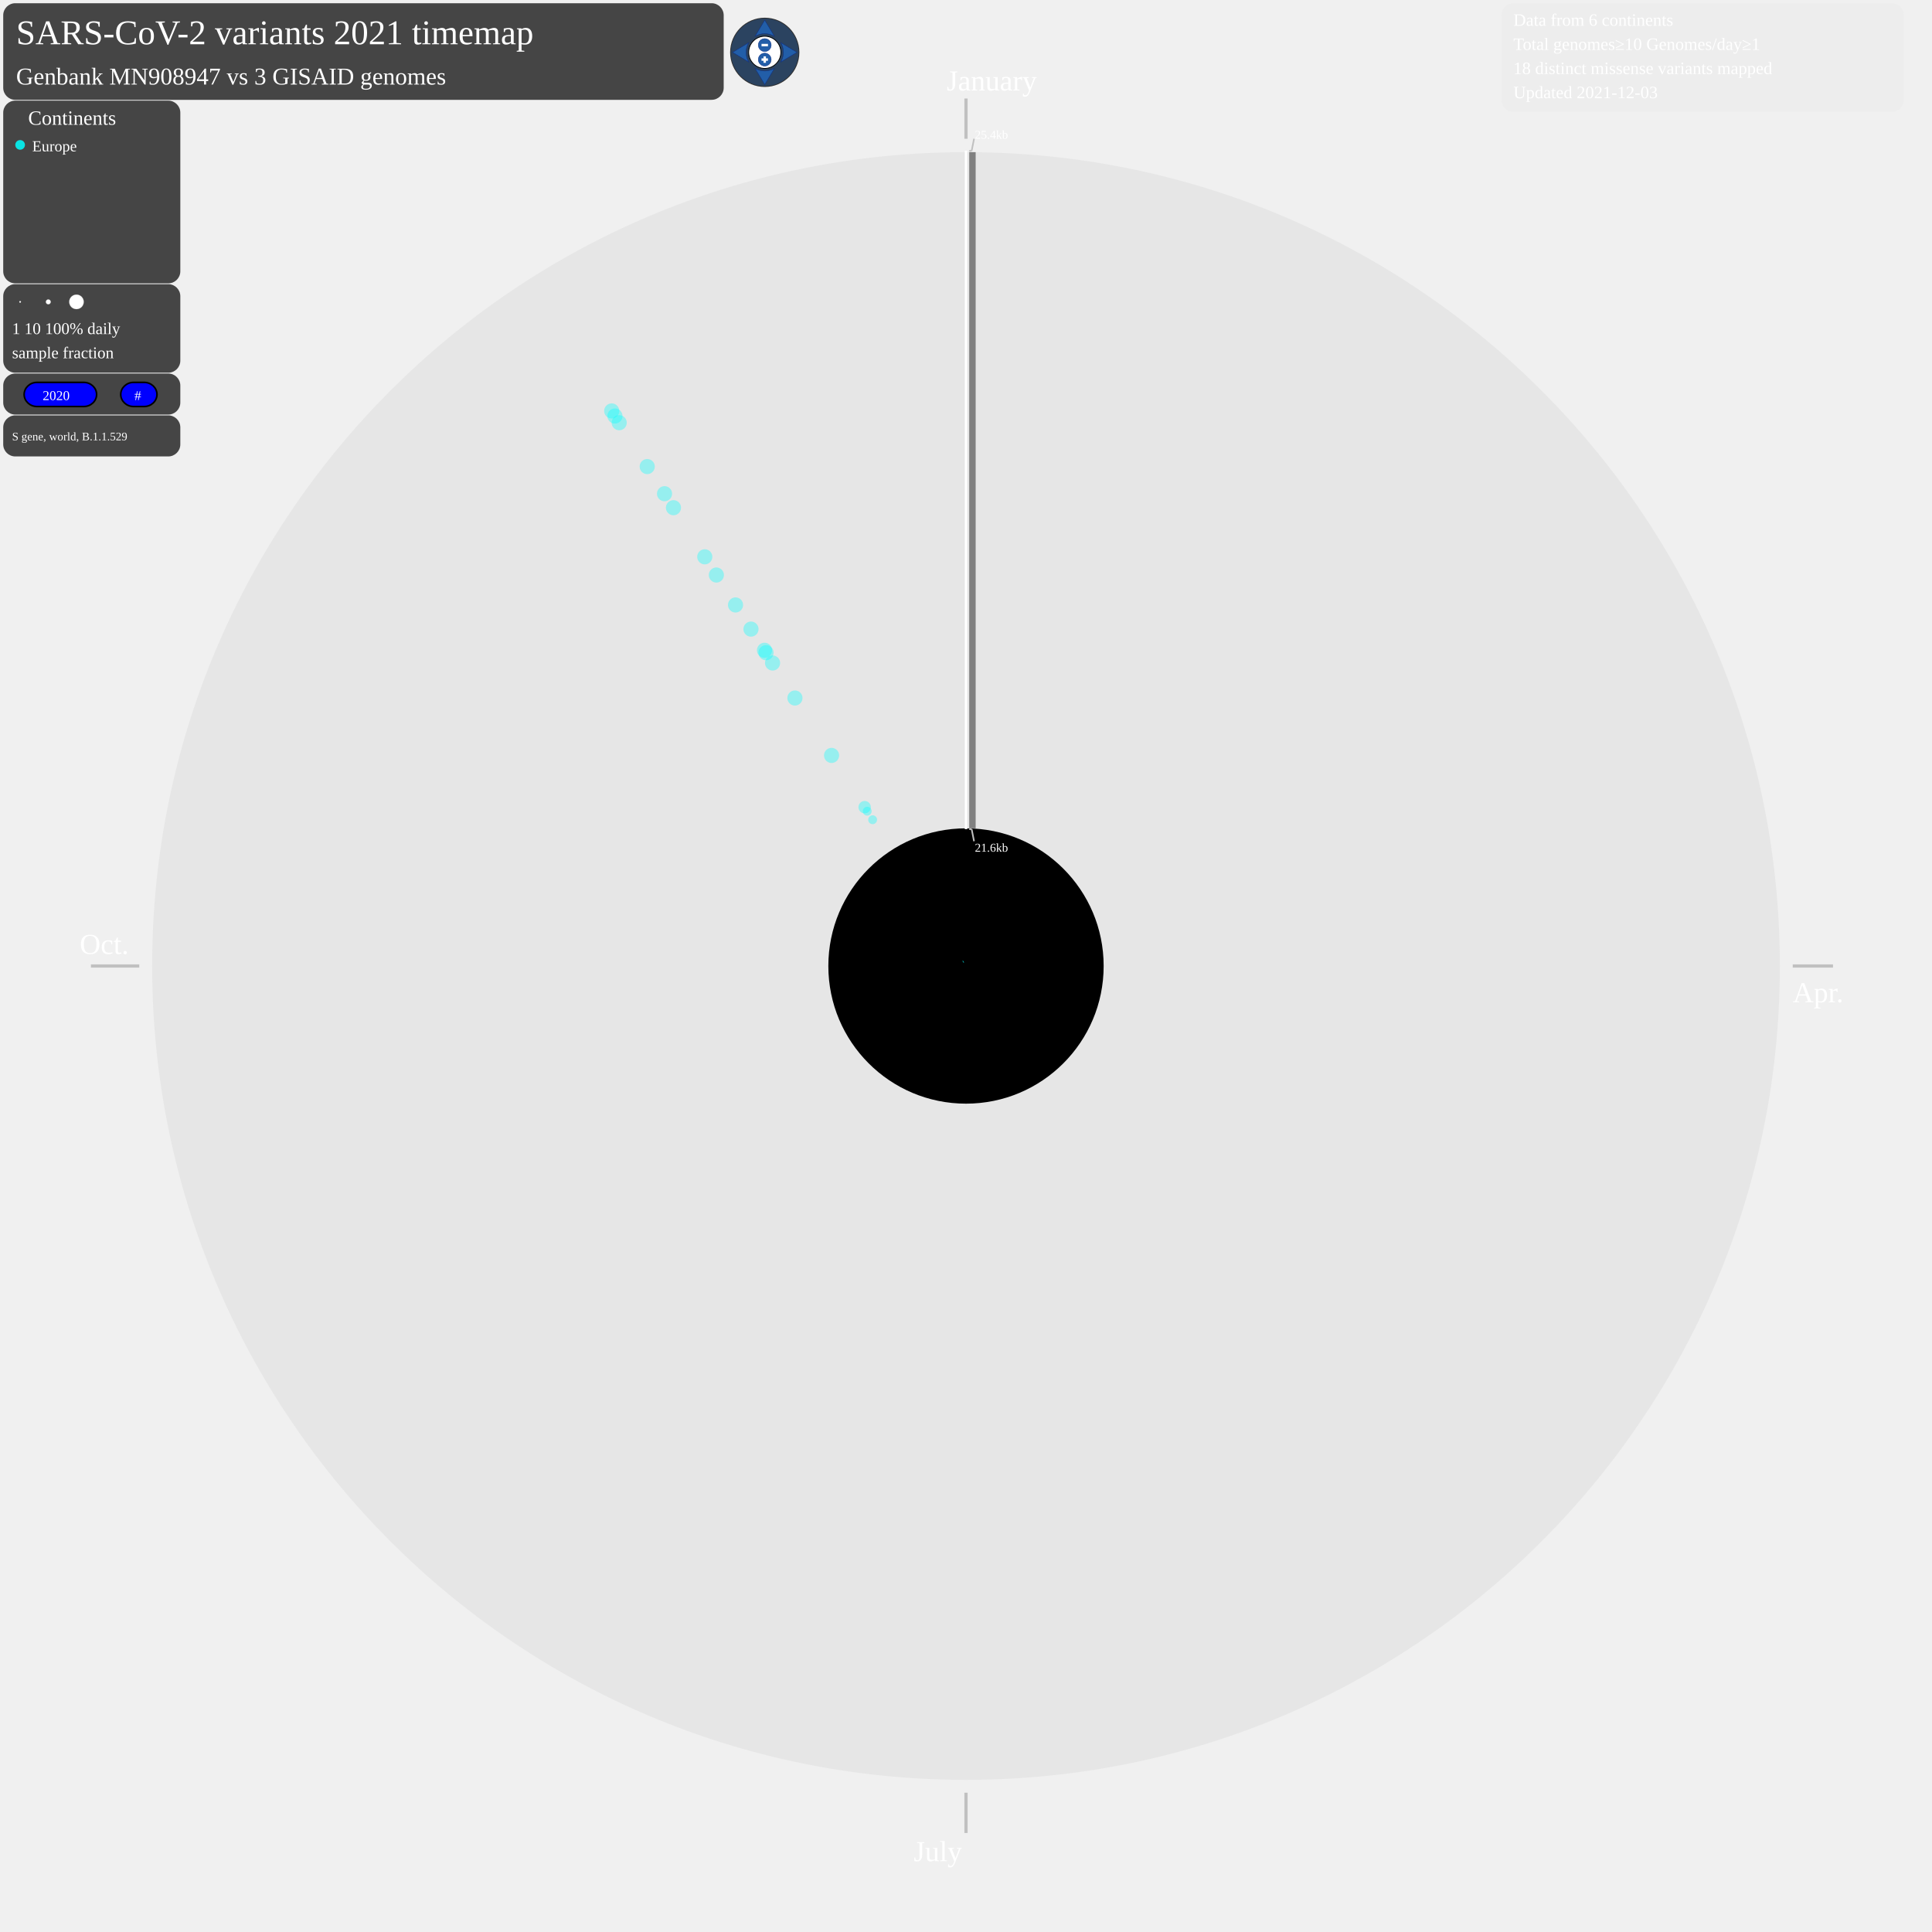
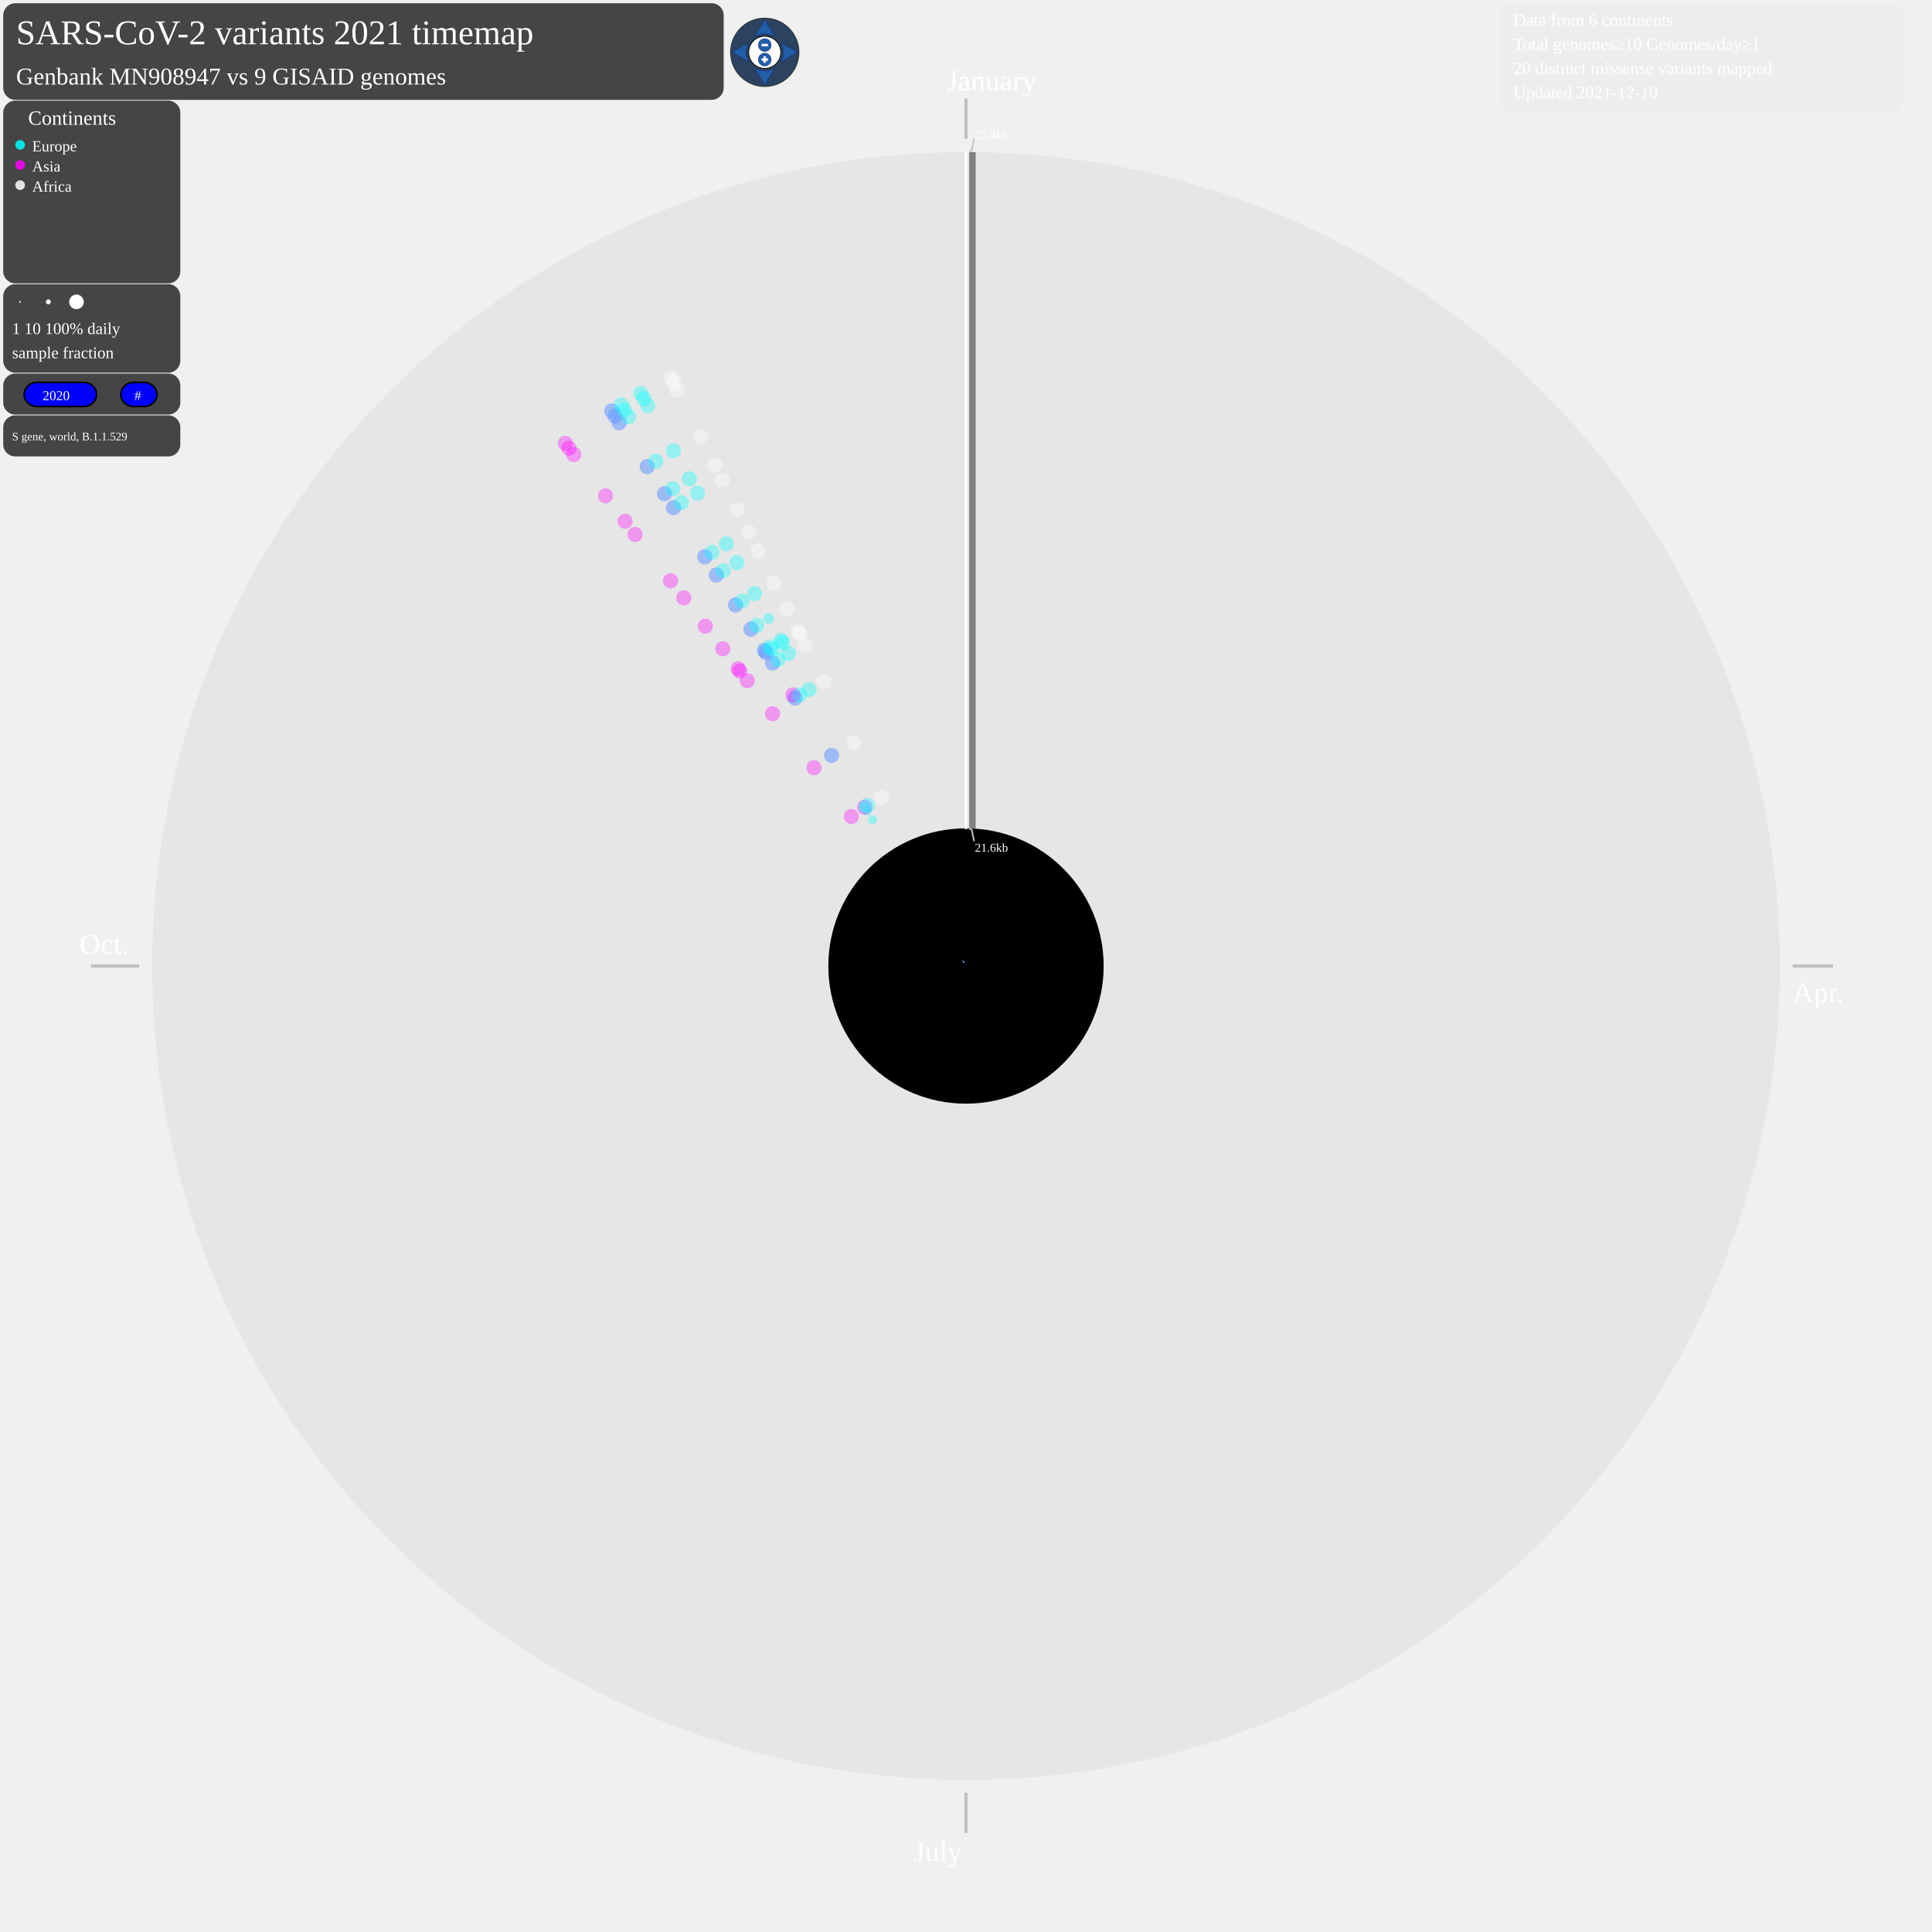
<svg xmlns="http://www.w3.org/2000/svg" width="2400" height="2400" style="background-color:black" viewBox="0 0 2400 2400" id="map-svg">
  <defs>
    <style type="text/css">
	.sb {
	stroke-width:0.8;
	stroke-opacity:0.7;
	}
	.sb:hover {
	stroke-width:0.8;
	stroke-opacity:1.0;
	}
	.compass {
	fill: #fff;
	stroke: #000;
	stroke-width: 1;
	}
	.button {
	fill: #225EA8;
	stroke: #0C2C84;
	stroke-width: 0.5;
	stroke-miterlimit:6;
	stroke-linecap: round;
	}
	.button:hover {
	stroke-width: 1;
	}
	.plus-minus {
	fill: #fff;
	pointer-events: none;
	}
	.legendcol {
	stroke: none;
	fill-opacity:0.85;
	}
	.legendcol:hover {
	fill-opacity:1.0;
	}
	.cv {
	stroke: none;
	fill-opacity:0.35;
	}
	.cv:hover {
	stroke: none;
	fill-opacity:0.8;
	}
	.Europe {
	stroke: none;
	fill-opacity:0.6;
	}
	.Europe:hover {
+ 	stroke: none;
+ 	fill-opacity:1.0;
+ 	}
+ 	.Asia {
+ 	stroke: none;
+ 	fill-opacity:0.6;
+ 	}
+ 	.Asia:hover {
+ 	stroke: none;
+ 	fill-opacity:1.0;
+ 	}
+ 	.Africa {
+ 	stroke: none;
+ 	fill-opacity:0.6;
+ 	}
+ 	.Africa:hover {
	stroke: none;
	fill-opacity:1.0;
	}
	a:link, a:visited {
	cursor: pointer;
	}
	a:hover, a:active {
	outline: dotted 2px yellow;
	}
	g:hover, g:active {
	outline: dotted 2px yellow;
	}
	.static {
	cursor: not-allowed;
	}
	.draggable, .draggable-group {
	cursor: pointer;
	}
	svg text {
	cursor: default;
	-webkit-user-select: none;
	-moz-user-select: none;
	-ms-user-select: none;
	user-select: none;
	}
	</style>
  </defs>
  <text font-size="3.6em" x="20" y="55" fill="white">SARS-CoV-2 variants 2021 timemap</text>
  <g id="matrix-group" transform="matrix(1 0 0 1 0 0)" class="draggable-group">
    <circle cx="1200" cy="1200" r="1011" style="fill:grey;stroke:black;stroke-width:0;fill-opacity:0.085;" />
    <circle cx="1200" cy="1200" r="171" style="fill:black;stroke:black;stroke-width:0;fill-opacity:1;" />
    <line x1="1200" y1="122.363" x2="1200" y2="172.363" style="stroke:silver;stroke-width:4" />
    <text font-size="3.0em" x="1176" y="112.363" fill="white">January</text>
    <line x1="2227" y1="1200" x2="2277" y2="1200" style="stroke:silver;stroke-width:4" />
    <text font-size="3.0em" x="2227" y="1245" fill="white">Apr.</text>
    <line x1="1200" y1="2227" x2="1200" y2="2277" style="stroke:silver;stroke-width:4" />
    <text font-size="3.0em" x="1135" y="2312" fill="white">July</text>
    <line x1="173" y1="1200" x2="113" y2="1200" style="stroke:silver;stroke-width:4" />
    <text font-size="3.0em" x="99" y="1185" fill="white">Oct.</text>
    <g>
      <line x1="1208" y1="1029" x2="1208" y2="189" style="stroke:grey;stroke-width:8" />
    </g>
    <line x1="1200" y1="187.363" x2="1200" y2="1030" style="stroke:white;stroke-width:3" />
    <line x1="1204" y1="187.363" x2="1207" y2="187.363" style="stroke:silver;stroke-width:2" />
    <line x1="1207" y1="187.363" x2="1210" y2="172.363" style="stroke:silver;stroke-width:2" />
    <line x1="1204" y1="1030" x2="1207" y2="1030" style="stroke:silver;stroke-width:2" />
    <line x1="1207" y1="1030" x2="1210" y2="1045" style="stroke:silver;stroke-width:2" />
    <text font-size="1.25em" x="1211" y="172.363" fill="white">25.4kb</text>
    <text font-size="1.25em" x="1211" y="1058" fill="white">21.6kb</text>
+     <g class="Asia">
+       <line x1="1197.0" y1="1196.0" x2="1196.1" y2="1195.0" style="stroke:fuchsia;" class="sb" />
+     </g>
+     <g class="Asia">
+       <circle cx="1057.6" cy="1014.3" r="9.4" style="fill:fuchsia;" class="cv" />
+     </g>
+     <g class="Asia">
+       <circle cx="1011.2" cy="953.7" r="9.4" style="fill:fuchsia;" class="cv" />
+     </g>
+     <g class="Asia">
+       <circle cx="959.7" cy="886.6" r="9.4" style="fill:fuchsia;" class="cv" />
+     </g>
+     <g class="Asia">
+       <circle cx="928.3" cy="845.6" r="9.4" style="fill:fuchsia;" class="cv" />
+     </g>
+     <g class="Asia">
+       <circle cx="919.0" cy="833.6" r="9.4" style="fill:fuchsia;" class="cv" />
+     </g>
+     <g class="Asia">
+       <circle cx="916.9" cy="830.8" r="9.4" style="fill:fuchsia;" class="cv" />
+     </g>
+     <g class="Asia">
+       <circle cx="897.9" cy="806.0" r="9.4" style="fill:fuchsia;" class="cv" />
+     </g>
+     <g class="Asia">
+       <circle cx="876.2" cy="777.8" r="9.4" style="fill:fuchsia;" class="cv" />
+     </g>
+     <g class="Asia">
+       <circle cx="849.4" cy="742.7" r="9.4" style="fill:fuchsia;" class="cv" />
+     </g>
+     <g class="Asia">
+       <circle cx="833.0" cy="721.4" r="9.4" style="fill:fuchsia;" class="cv" />
+     </g>
+     <g class="Asia">
+       <circle cx="789.0" cy="664.0" r="9.4" style="fill:fuchsia;" class="cv" />
+     </g>
+     <g class="Asia">
+       <circle cx="776.5" cy="647.6" r="9.4" style="fill:fuchsia;" class="cv" />
+     </g>
+     <g class="Asia">
+       <circle cx="752.1" cy="615.9" r="9.4" style="fill:fuchsia;" class="cv" />
+     </g>
+     <g class="Asia">
+       <circle cx="712.8" cy="564.6" r="9.4" style="fill:fuchsia;" class="cv" />
+     </g>
+     <g class="Asia">
+       <circle cx="706.8" cy="556.8" r="9.4" style="fill:fuchsia;" class="cv" />
+     </g>
+     <g class="Asia">
+       <circle cx="702.2" cy="550.8" r="9.4" style="fill:fuchsia;" class="cv" />
+     </g>
    <g class="Europe">
      <line x1="1197.3" y1="1195.8" x2="1195.9" y2="1193.5" style="stroke:cyan;" class="sb" />
    </g>
+     <g class="Asia">
+       <line x1="1195.9" y1="1193.5" x2="1195.1" y2="1192.4" style="stroke:fuchsia;" class="sb" />
+     </g>
    <g class="Europe">
      <circle cx="1084.0" cy="1018.3" r="5.5" style="fill:cyan;" class="cv" />
    </g>
    <g class="Europe">
      <circle cx="1077.3" cy="1007.7" r="5.5" style="fill:cyan;" class="cv" />
    </g>
+     <g class="Asia">
+       <circle cx="1074.1" cy="1002.7" r="9.4" style="fill:fuchsia;" class="cv" />
+     </g>
    <g class="Europe">
      <circle cx="1074.1" cy="1002.7" r="7.7" style="fill:cyan;" class="cv" />
    </g>
+     <g class="Asia">
+       <circle cx="1033.0" cy="938.4" r="9.4" style="fill:fuchsia;" class="cv" />
+     </g>
    <g class="Europe">
      <circle cx="1033.0" cy="938.4" r="9.4" style="fill:cyan;" class="cv" />
    </g>
+     <g class="Asia">
+       <circle cx="987.5" cy="867.1" r="9.4" style="fill:fuchsia;" class="cv" />
+     </g>
    <g class="Europe">
      <circle cx="987.5" cy="867.1" r="9.4" style="fill:cyan;" class="cv" />
    </g>
+     <g class="Asia">
+       <circle cx="985.0" cy="863.2" r="9.4" style="fill:fuchsia;" class="cv" />
+     </g>
+     <g class="Asia">
+       <circle cx="959.7" cy="823.6" r="9.4" style="fill:fuchsia;" class="cv" />
+     </g>
    <g class="Europe">
      <circle cx="959.7" cy="823.6" r="9.4" style="fill:cyan;" class="cv" />
    </g>
+     <g class="Asia">
+       <circle cx="951.6" cy="810.8" r="9.4" style="fill:fuchsia;" class="cv" />
+     </g>
    <g class="Europe">
      <circle cx="951.6" cy="810.8" r="9.4" style="fill:cyan;" class="cv" />
    </g>
+     <g class="Asia">
+       <circle cx="949.7" cy="807.8" r="9.4" style="fill:fuchsia;" class="cv" />
+     </g>
    <g class="Europe">
      <circle cx="949.7" cy="807.8" r="9.4" style="fill:cyan;" class="cv" />
    </g>
+     <g class="Asia">
+       <circle cx="932.9" cy="781.5" r="9.4" style="fill:fuchsia;" class="cv" />
+     </g>
    <g class="Europe">
      <circle cx="932.9" cy="781.5" r="9.4" style="fill:cyan;" class="cv" />
    </g>
+     <g class="Asia">
+       <circle cx="913.7" cy="751.5" r="9.4" style="fill:fuchsia;" class="cv" />
+     </g>
    <g class="Europe">
      <circle cx="913.7" cy="751.5" r="9.4" style="fill:cyan;" class="cv" />
    </g>
+     <g class="Asia">
+       <circle cx="889.9" cy="714.3" r="9.4" style="fill:fuchsia;" class="cv" />
+     </g>
    <g class="Europe">
      <circle cx="889.9" cy="714.3" r="9.4" style="fill:cyan;" class="cv" />
    </g>
+     <g class="Asia">
+       <circle cx="875.5" cy="691.7" r="9.4" style="fill:fuchsia;" class="cv" />
+     </g>
    <g class="Europe">
      <circle cx="875.5" cy="691.7" r="9.4" style="fill:cyan;" class="cv" />
    </g>
+     <g class="Asia">
+       <circle cx="836.6" cy="630.7" r="9.4" style="fill:fuchsia;" class="cv" />
+     </g>
    <g class="Europe">
      <circle cx="836.6" cy="630.7" r="9.4" style="fill:cyan;" class="cv" />
    </g>
+     <g class="Asia">
+       <circle cx="825.5" cy="613.3" r="9.4" style="fill:fuchsia;" class="cv" />
+     </g>
    <g class="Europe">
      <circle cx="825.5" cy="613.3" r="9.4" style="fill:cyan;" class="cv" />
    </g>
+     <g class="Asia">
+       <circle cx="804.0" cy="579.6" r="9.4" style="fill:fuchsia;" class="cv" />
+     </g>
    <g class="Europe">
      <circle cx="804.0" cy="579.6" r="9.4" style="fill:cyan;" class="cv" />
    </g>
+     <g class="Asia">
+       <circle cx="769.2" cy="525.1" r="9.4" style="fill:fuchsia;" class="cv" />
+     </g>
    <g class="Europe">
      <circle cx="769.2" cy="525.1" r="9.4" style="fill:cyan;" class="cv" />
    </g>
+     <g class="Asia">
+       <circle cx="763.9" cy="516.8" r="9.4" style="fill:fuchsia;" class="cv" />
+     </g>
    <g class="Europe">
      <circle cx="763.9" cy="516.8" r="9.4" style="fill:cyan;" class="cv" />
    </g>
+     <g class="Asia">
+       <circle cx="759.9" cy="510.5" r="9.4" style="fill:fuchsia;" class="cv" />
+     </g>
    <g class="Europe">
      <circle cx="759.9" cy="510.5" r="9.4" style="fill:cyan;" class="cv" />
+     </g>
+     <g class="Europe">
+       <line x1="1197.4" y1="1195.7" x2="1196.7" y2="1194.6" style="stroke:cyan;" class="sb" />
+     </g>
+     <g class="Europe">
+       <circle cx="1077.5" cy="1000.6" r="9.4" style="fill:cyan;" class="cv" />
+     </g>
+     <g class="Europe">
+       <circle cx="993.3" cy="863.5" r="9.4" style="fill:cyan;" class="cv" />
+     </g>
+     <g class="Europe">
+       <circle cx="966.3" cy="819.5" r="9.4" style="fill:cyan;" class="cv" />
+     </g>
+     <g class="Europe">
+       <circle cx="958.3" cy="806.5" r="9.4" style="fill:cyan;" class="cv" />
+     </g>
+     <g class="Europe">
+       <circle cx="956.5" cy="803.5" r="9.4" style="fill:cyan;" class="cv" />
+     </g>
+     <g class="Europe">
+       <circle cx="940.1" cy="777.0" r="9.4" style="fill:cyan;" class="cv" />
+     </g>
+     <g class="Europe">
+       <circle cx="921.5" cy="746.6" r="9.4" style="fill:cyan;" class="cv" />
+     </g>
+     <g class="Europe">
+       <circle cx="898.4" cy="709.0" r="9.4" style="fill:cyan;" class="cv" />
+     </g>
+     <g class="Europe">
+       <circle cx="884.4" cy="686.1" r="9.4" style="fill:cyan;" class="cv" />
+     </g>
+     <g class="Europe">
+       <circle cx="846.5" cy="624.5" r="9.4" style="fill:cyan;" class="cv" />
+     </g>
+     <g class="Europe">
+       <circle cx="835.7" cy="606.9" r="9.4" style="fill:cyan;" class="cv" />
+     </g>
+     <g class="Europe">
+       <circle cx="814.8" cy="572.8" r="9.4" style="fill:cyan;" class="cv" />
+     </g>
+     <g class="Europe">
+       <circle cx="780.9" cy="517.8" r="9.4" style="fill:cyan;" class="cv" />
+     </g>
+     <g class="Europe">
+       <circle cx="775.8" cy="509.3" r="9.4" style="fill:cyan;" class="cv" />
+     </g>
+     <g class="Europe">
+       <circle cx="771.9" cy="503.0" r="9.4" style="fill:cyan;" class="cv" />
+     </g>
+     <g class="Europe">
+       <line x1="1197.5" y1="1195.7" x2="1196.5" y2="1193.8" style="stroke:cyan;" class="sb" />
+     </g>
+     <g class="Europe">
+       <circle cx="1005.0" cy="856.6" r="9.4" style="fill:cyan;" class="cv" />
+     </g>
+     <g class="Europe">
+       <circle cx="979.5" cy="811.7" r="9.4" style="fill:cyan;" class="cv" />
+     </g>
+     <g class="Europe">
+       <circle cx="972.0" cy="798.5" r="9.4" style="fill:cyan;" class="cv" />
+     </g>
+     <g class="Europe">
+       <circle cx="970.3" cy="795.4" r="9.4" style="fill:cyan;" class="cv" />
+     </g>
+     <g class="Europe">
+       <circle cx="954.8" cy="768.3" r="6.7" style="fill:cyan;" class="cv" />
+     </g>
+     <g class="Europe">
+       <circle cx="937.3" cy="737.3" r="9.4" style="fill:cyan;" class="cv" />
+     </g>
+     <g class="Europe">
+       <circle cx="915.4" cy="698.9" r="9.4" style="fill:cyan;" class="cv" />
+     </g>
+     <g class="Europe">
+       <circle cx="902.2" cy="675.6" r="9.4" style="fill:cyan;" class="cv" />
+     </g>
+     <g class="Europe">
+       <circle cx="866.5" cy="612.7" r="9.4" style="fill:cyan;" class="cv" />
+     </g>
+     <g class="Europe">
+       <circle cx="856.3" cy="594.7" r="9.4" style="fill:cyan;" class="cv" />
+     </g>
+     <g class="Europe">
+       <circle cx="836.5" cy="560.0" r="9.4" style="fill:cyan;" class="cv" />
+     </g>
+     <g class="Europe">
+       <circle cx="804.6" cy="503.8" r="9.4" style="fill:cyan;" class="cv" />
+     </g>
+     <g class="Europe">
+       <circle cx="799.8" cy="495.2" r="9.4" style="fill:cyan;" class="cv" />
+     </g>
+     <g class="Europe">
+       <circle cx="796.1" cy="488.7" r="9.4" style="fill:cyan;" class="cv" />
+     </g>
+     <g class="Africa">
+       <line x1="1197.8" y1="1195.5" x2="1197.2" y2="1194.3" style="stroke:white;" class="sb" />
+     </g>
+     <g class="Africa">
+       <circle cx="1095.1" cy="990.8" r="9.4" style="fill:white;" class="cv" />
+     </g>
+     <g class="Africa">
+       <circle cx="1060.9" cy="922.6" r="9.4" style="fill:white;" class="cv" />
+     </g>
+     <g class="Africa">
+       <circle cx="1023.0" cy="847.0" r="9.4" style="fill:white;" class="cv" />
+     </g>
+     <g class="Africa">
+       <circle cx="999.8" cy="800.8" r="9.4" style="fill:white;" class="cv" />
+     </g>
+     <g class="Africa">
+       <circle cx="993.0" cy="787.2" r="9.4" style="fill:white;" class="cv" />
+     </g>
+     <g class="Africa">
+       <circle cx="991.5" cy="784.1" r="9.4" style="fill:white;" class="cv" />
+     </g>
+     <g class="Africa">
+       <circle cx="977.5" cy="756.2" r="9.4" style="fill:white;" class="cv" />
+     </g>
+     <g class="Africa">
+       <circle cx="961.5" cy="724.4" r="9.4" style="fill:white;" class="cv" />
+     </g>
+     <g class="Africa">
+       <circle cx="941.7" cy="684.9" r="9.4" style="fill:white;" class="cv" />
+     </g>
+     <g class="Africa">
+       <circle cx="929.7" cy="660.9" r="9.4" style="fill:white;" class="cv" />
+     </g>
+     <g class="Africa">
+       <circle cx="916.0" cy="633.6" r="9.4" style="fill:white;" class="cv" />
+     </g>
+     <g class="Africa">
+       <circle cx="897.3" cy="596.3" r="9.4" style="fill:white;" class="cv" />
+     </g>
+     <g class="Africa">
+       <circle cx="888.0" cy="577.8" r="9.4" style="fill:white;" class="cv" />
+     </g>
+     <g class="Africa">
+       <circle cx="870.1" cy="542.0" r="9.4" style="fill:white;" class="cv" />
+     </g>
+     <g class="Africa">
+       <circle cx="841.1" cy="484.3" r="9.4" style="fill:white;" class="cv" />
+     </g>
+     <g class="Africa">
+       <circle cx="836.7" cy="475.4" r="9.4" style="fill:white;" class="cv" />
+     </g>
+     <g class="Africa">
+       <circle cx="833.3" cy="468.8" r="9.4" style="fill:white;" class="cv" />
    </g>
  </g>
  <rect x="4" y="4" width="895" height="120" rx="15" style="fill:#1B1B1B;stroke-width:0;fill-opacity:0.8;" />
  <a href="https://bcgsc.github.io/SARS2_2021">
    <text font-size="3.6em" x="20" y="55" fill="white">SARS-CoV-2 variants 2021 timemap</text>
  </a>
-   <text font-size="2.5em" x="20" y="105" fill="white">Genbank MN908947 vs 3 GISAID genomes</text>
+   <text font-size="2.5em" x="20" y="105" fill="white">Genbank MN908947 vs 9 GISAID genomes</text>
  <circle cx="950" cy="65" r="43" fill="black" opacity="0.8" />
  <circle cx="950" cy="65" r="42" fill="#225EA8" opacity="0.4" />
  <path class="button" d="M950 25 l12   20 a40, 70 0 0,0 -24,  0z" />
  <path class="button" d="M910 65 l20  -12 a70, 40 0 0,0   0, 24z" />
  <path class="button" d="M950 105 l12  -20 a40, 70 0 0,1 -24,  0z" />
  <path class="button" d="M990 65 l-20 -12 a70, 40 0 0,1   0, 24z" />
  <circle class="compass" cx="950" cy="65" r="20" />
  <circle class="button" cx="950" cy="56" r="8" />
  <circle class="button" cx="950" cy="74" r="8" />
  <rect class="plus-minus" x="946" y="54.5" width="8" height="3" />
  <rect class="plus-minus" x="946" y="72.5" width="8" height="3" />
  <rect class="plus-minus" x="948.5" y="70" width="3" height="8" />
  <rect x="4" y="125" width="220" height="227" rx="15" style="fill:#1B1B1B;stroke-width:0;fill-opacity:0.8;" />
  <rect x="4" y="353" width="220" height="110" rx="15" style="fill:#1B1B1B;stroke-width:0;fill-opacity:0.8;" />
  <rect x="4" y="464" width="220" height="51" rx="15" style="fill:#1B1B1B;stroke-width:0;fill-opacity:0.8;" />
  <rect x="4" y="516" width="220" height="51" rx="15" style="fill:#1B1B1B;stroke-width:0;fill-opacity:0.8;" />
  <text font-size="1.2em" x="15" y="547" fill="white">S gene, world, B.1.1.529</text>
  <a href="https://bcgsc.github.io/SARS2/2020ratioSARS2spike_B11529.svg">
    <rect x="30" y="475" width="90" height="30" rx="16" style="fill:blue;stroke:black;stroke-width:2;" />
    <text font-size="1.4em" x="53" y="497" fill="white">2020</text>
  </a>
  <a href="https://bcgsc.github.io/SARS2_2021/2021SARS2spike_B11529.svg">
    <rect x="150" y="475" width="45" height="30" rx="16" style="fill:blue;stroke:black;stroke-width:2;" />
    <text font-size="1.4em" x="167" y="497" fill="white">#</text>
  </a>
  <text font-size="2.1em" x="35" y="155" fill="white">Continents</text>
  <g class="Europe">
    <circle cx="25" cy="180" r="6" style="fill:cyan;stroke:black;stroke-width:0;" class="legendcol" />
  </g>
  <text font-size="1.6em" x="40" y="188" fill="white">Europe</text>
+   <g class="Asia">
+     <circle cx="25" cy="205" r="6" style="fill:fuchsia;stroke:black;stroke-width:0;" class="legendcol" />
+   </g>
+   <text font-size="1.6em" x="40" y="213" fill="white">Asia</text>
+   <g class="Africa">
+     <circle cx="25" cy="230" r="6" style="fill:white;stroke:black;stroke-width:0;" class="legendcol" />
+   </g>
+   <text font-size="1.6em" x="40" y="238" fill="white">Africa</text>
  <circle cx="25" cy="375" r="1" style="fill:white;stroke:lightgrey;stroke-width:0.2;" />
  <circle cx="60" cy="375" r="3" style="fill:white;stroke:lightgrey;stroke-width:0.2;" />
  <circle cx="95" cy="375" r="9" style="fill:white;stroke:lightgrey;stroke-width:0.2;" />
  <text font-size="1.7em" x="15" y="415" fill="white">1      10        100% daily</text>
  <text font-size="1.7em" x="15" y="445" fill="white">sample fraction</text>
  <rect x="1865" y="4" width="500" height="135" rx="15" style="fill:gainsboro;stroke-width:0;fill-opacity:0.15;" />
  <text font-size="1.8em" x="1880" y="32" fill="white">Data from 6 continents</text>
  <text font-size="1.8em" x="1880" y="62" fill="white">Total genomes≥10  Genomes/day≥1</text>
-   <text font-size="1.8em" x="1880" y="92" fill="white">18 distinct missense variants mapped</text>
-   <text font-size="1.8em" x="1880" y="122" fill="white">Updated 2021-12-03</text>
+   <text font-size="1.8em" x="1880" y="92" fill="white">20 distinct missense variants mapped</text>
+   <text font-size="1.8em" x="1880" y="122" fill="white">Updated 2021-12-10</text>
</svg>
